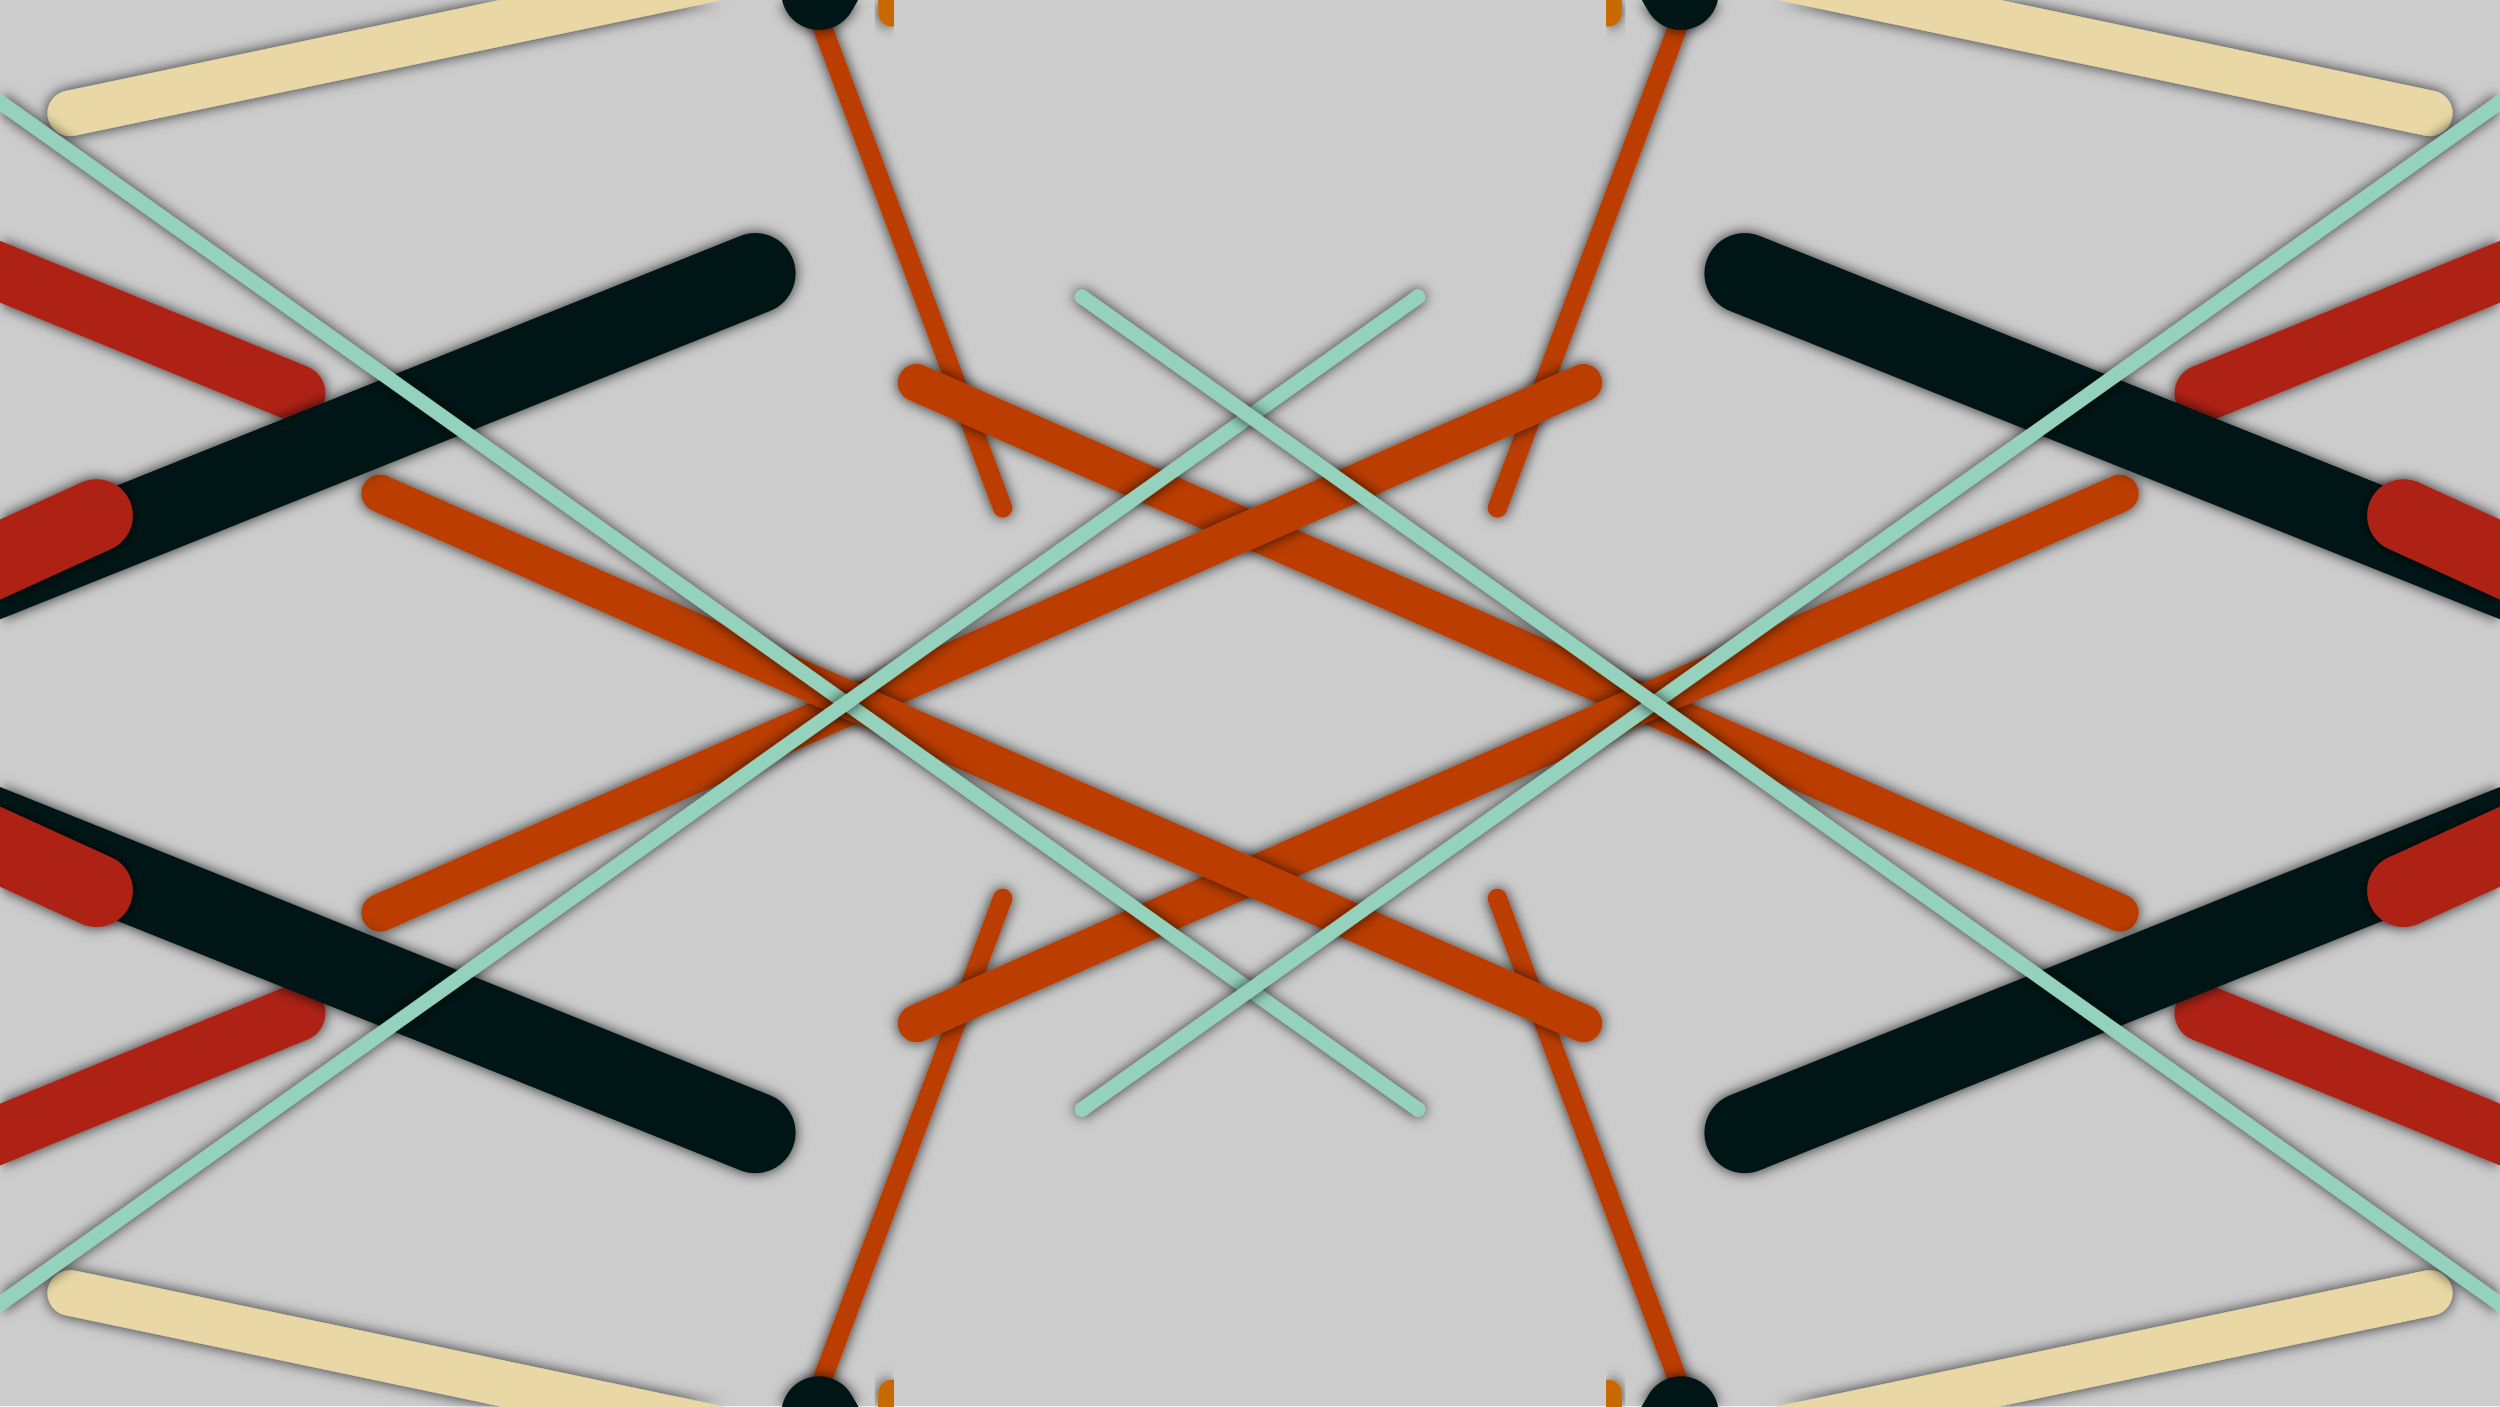
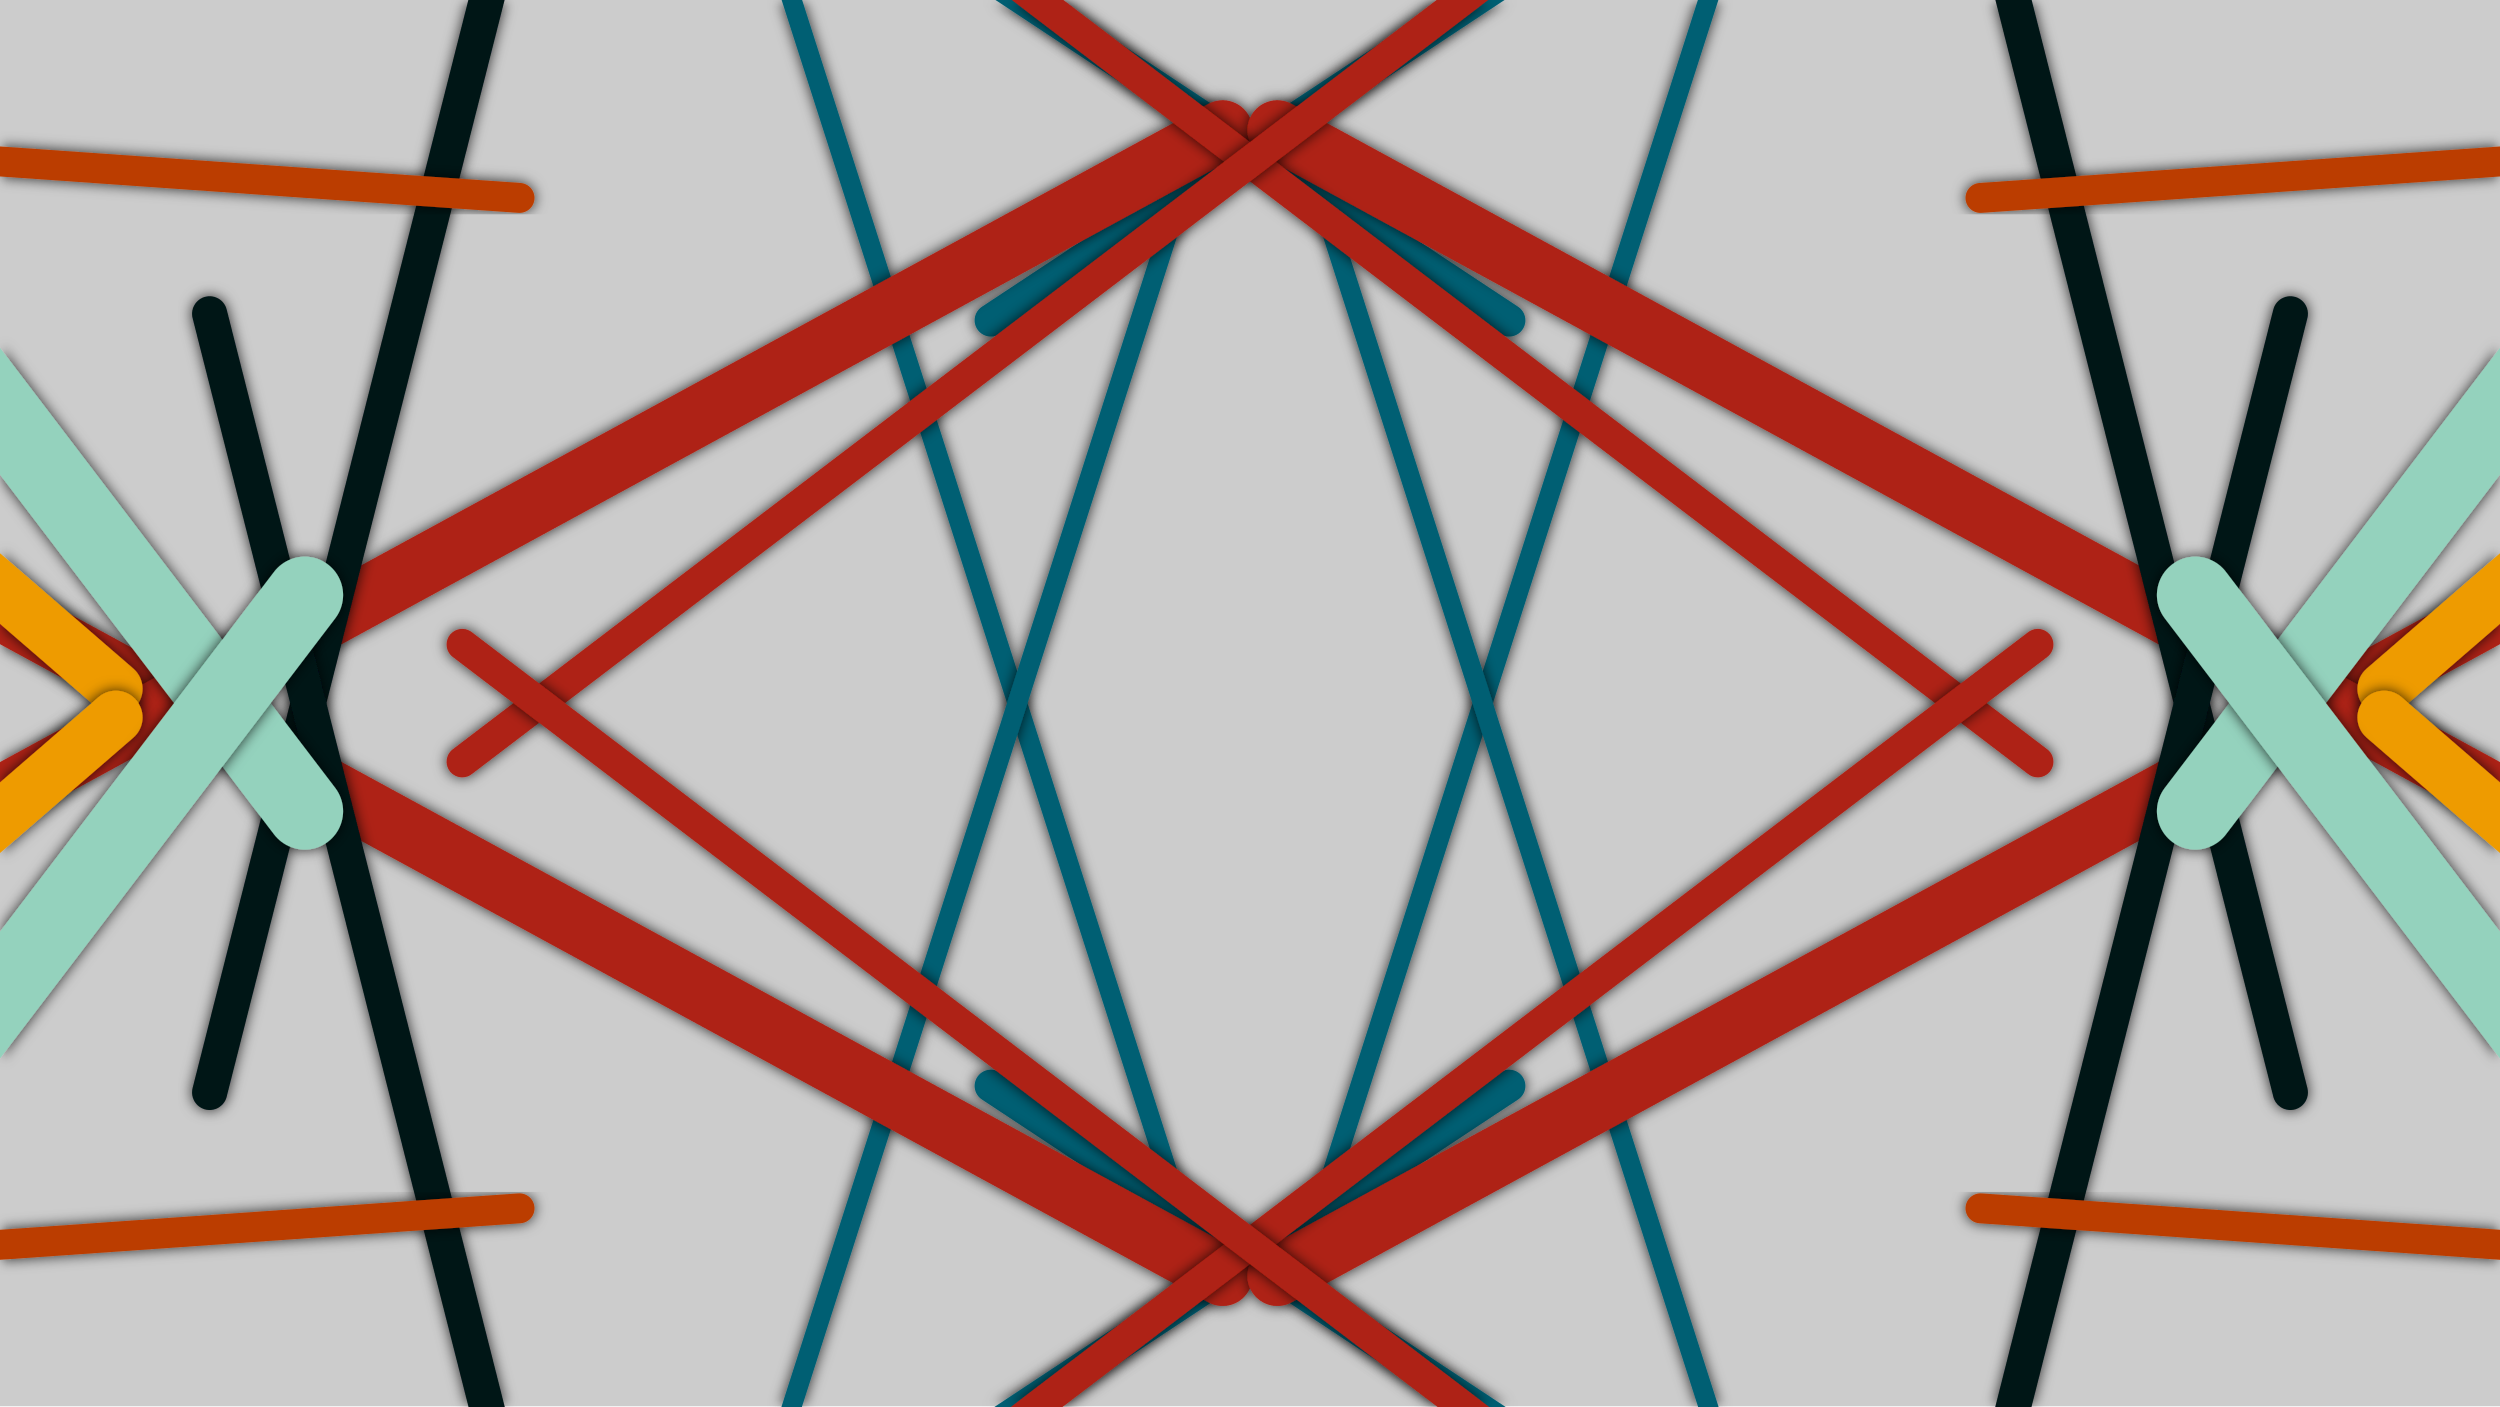
<svg xmlns="http://www.w3.org/2000/svg" viewBox="0 0 1920 1080" stroke="black" stroke-width="4">
  <filter id="shadow" color-interpolation-filters="sRGB">
    <feDropShadow dx="2" dy="2" stdDeviation="2" flood-opacity="0.4" />
  </filter>
  <filter id="shadow2" color-interpolation-filters="sRGB">
    <feDropShadow dx="0" dy="0" stdDeviation="5.5" flood-opacity=".8" />
  </filter>
  <filter id="shadow3" color-interpolation-filters="sRGB">
    <feDropShadow dx="10" dy="10" stdDeviation="0" flood-color="teal" flood-opacity="0.5" />
  </filter>
  <g>
    <rect x="0" y="0" width="100%" height="100%" fill="#ccc" stroke-width="8" stroke="none" />
  </g>
-   <line x1="770" y1="390" x2="297" y2="-872" stroke="#bb3e03" stroke-width="15" stroke-linecap="round" filter="url(#shadow2)">
-     <animateTransform attributeName="transform" attributeType="XML" type="rotate" from="0 60 70" to="360 60 70" dur="10s" repeatCount="indefinite" />
-   </line>
-   <g transform="translate(960.0, 0) scale(-1, 1) translate(-960.0, 0) rotate(180, 960.0, 540.0)">
-     <line x1="770" y1="390" x2="297" y2="-872" stroke="#bb3e03" stroke-width="15" stroke-linecap="round" filter="url(#shadow2)">
-       <animateTransform attributeName="transform" attributeType="XML" type="rotate" from="0 60 70" to="360 60 70" dur="10s" repeatCount="indefinite" />
-     </line>
-   </g>
-   <g transform="translate(960.0, 0) scale(-1, 1) translate(-960.0, 0) ">
-     <line x1="770" y1="390" x2="297" y2="-872" stroke="#bb3e03" stroke-width="15" stroke-linecap="round" filter="url(#shadow2)">
-       <animateTransform attributeName="transform" attributeType="XML" type="rotate" from="0 60 70" to="360 60 70" dur="10s" repeatCount="indefinite" />
-     </line>
-     <g transform="translate(960.0, 0) scale(-1, 1) translate(-960.0, 0) rotate(180, 960.0, 540.0)">
-       <line x1="770" y1="390" x2="297" y2="-872" stroke="#bb3e03" stroke-width="15" stroke-linecap="round" filter="url(#shadow2)">
-         <animateTransform attributeName="transform" attributeType="XML" type="rotate" from="0 60 70" to="360 60 70" dur="10s" repeatCount="indefinite" />
-       </line>
-     </g>
-   </g>
-   <line x1="749" y1="-930" x2="1291" y2="-6" stroke="#001219" stroke-width="58" stroke-linecap="round" filter="url(#shadow2)">
-     <animateTransform attributeName="transform" attributeType="XML" type="rotate" from="0 60 70" to="360 60 70" dur="10s" repeatCount="indefinite" />
-   </line>
-   <g transform="translate(960.0, 0) scale(-1, 1) translate(-960.0, 0) rotate(180, 960.0, 540.0)">
-     <line x1="749" y1="-930" x2="1291" y2="-6" stroke="#001219" stroke-width="58" stroke-linecap="round" filter="url(#shadow2)">
-       <animateTransform attributeName="transform" attributeType="XML" type="rotate" from="0 60 70" to="360 60 70" dur="10s" repeatCount="indefinite" />
-     </line>
-   </g>
-   <g transform="translate(960.0, 0) scale(-1, 1) translate(-960.0, 0) ">
-     <line x1="749" y1="-930" x2="1291" y2="-6" stroke="#001219" stroke-width="58" stroke-linecap="round" filter="url(#shadow2)">
-       <animateTransform attributeName="transform" attributeType="XML" type="rotate" from="0 60 70" to="360 60 70" dur="10s" repeatCount="indefinite" />
-     </line>
-     <g transform="translate(960.0, 0) scale(-1, 1) translate(-960.0, 0) rotate(180, 960.0, 540.0)">
-       <line x1="749" y1="-930" x2="1291" y2="-6" stroke="#001219" stroke-width="58" stroke-linecap="round" filter="url(#shadow2)">
-         <animateTransform attributeName="transform" attributeType="XML" type="rotate" from="0 60 70" to="360 60 70" dur="10s" repeatCount="indefinite" />
-       </line>
-     </g>
-   </g>
-   <line x1="647" y1="-817" x2="-1741" y2="-290" stroke="#ee9b00" stroke-width="18" stroke-linecap="round" filter="url(#shadow2)">
-     <animateTransform attributeName="transform" attributeType="XML" type="rotate" from="0 60 70" to="360 60 70" dur="10s" repeatCount="indefinite" />
-   </line>
-   <g transform="translate(960.0, 0) scale(-1, 1) translate(-960.0, 0) rotate(180, 960.0, 540.0)">
-     <line x1="647" y1="-817" x2="-1741" y2="-290" stroke="#ee9b00" stroke-width="18" stroke-linecap="round" filter="url(#shadow2)">
-       <animateTransform attributeName="transform" attributeType="XML" type="rotate" from="0 60 70" to="360 60 70" dur="10s" repeatCount="indefinite" />
-     </line>
-   </g>
-   <g transform="translate(960.0, 0) scale(-1, 1) translate(-960.0, 0) ">
-     <line x1="647" y1="-817" x2="-1741" y2="-290" stroke="#ee9b00" stroke-width="18" stroke-linecap="round" filter="url(#shadow2)">
-       <animateTransform attributeName="transform" attributeType="XML" type="rotate" from="0 60 70" to="360 60 70" dur="10s" repeatCount="indefinite" />
-     </line>
-     <g transform="translate(960.0, 0) scale(-1, 1) translate(-960.0, 0) rotate(180, 960.0, 540.0)">
-       <line x1="647" y1="-817" x2="-1741" y2="-290" stroke="#ee9b00" stroke-width="18" stroke-linecap="round" filter="url(#shadow2)">
-         <animateTransform attributeName="transform" attributeType="XML" type="rotate" from="0 60 70" to="360 60 70" dur="10s" repeatCount="indefinite" />
-       </line>
-     </g>
-   </g>
-   <line x1="-479" y1="-1017" x2="-1304" y2="458" stroke="#e9d8a6" stroke-width="22" stroke-linecap="round" filter="url(#shadow2)">
-     <animateTransform attributeName="transform" attributeType="XML" type="rotate" from="0 60 70" to="360 60 70" dur="10s" repeatCount="indefinite" />
-   </line>
-   <g transform="translate(960.0, 0) scale(-1, 1) translate(-960.0, 0) rotate(180, 960.0, 540.0)">
-     <line x1="-479" y1="-1017" x2="-1304" y2="458" stroke="#e9d8a6" stroke-width="22" stroke-linecap="round" filter="url(#shadow2)">
-       <animateTransform attributeName="transform" attributeType="XML" type="rotate" from="0 60 70" to="360 60 70" dur="10s" repeatCount="indefinite" />
-     </line>
-   </g>
-   <g transform="translate(960.0, 0) scale(-1, 1) translate(-960.0, 0) ">
-     <line x1="-479" y1="-1017" x2="-1304" y2="458" stroke="#e9d8a6" stroke-width="22" stroke-linecap="round" filter="url(#shadow2)">
-       <animateTransform attributeName="transform" attributeType="XML" type="rotate" from="0 60 70" to="360 60 70" dur="10s" repeatCount="indefinite" />
-     </line>
-     <g transform="translate(960.0, 0) scale(-1, 1) translate(-960.0, 0) rotate(180, 960.0, 540.0)">
-       <line x1="-479" y1="-1017" x2="-1304" y2="458" stroke="#e9d8a6" stroke-width="22" stroke-linecap="round" filter="url(#shadow2)">
-         <animateTransform attributeName="transform" attributeType="XML" type="rotate" from="0 60 70" to="360 60 70" dur="10s" repeatCount="indefinite" />
-       </line>
-     </g>
-   </g>
-   <line x1="-459" y1="-82" x2="-376" y2="-1077" stroke="#001219" stroke-width="50" stroke-linecap="round" filter="url(#shadow2)">
-     <animateTransform attributeName="transform" attributeType="XML" type="rotate" from="0 60 70" to="360 60 70" dur="10s" repeatCount="indefinite" />
-   </line>
-   <g transform="translate(960.0, 0) scale(-1, 1) translate(-960.0, 0) rotate(180, 960.0, 540.0)">
-     <line x1="-459" y1="-82" x2="-376" y2="-1077" stroke="#001219" stroke-width="50" stroke-linecap="round" filter="url(#shadow2)">
-       <animateTransform attributeName="transform" attributeType="XML" type="rotate" from="0 60 70" to="360 60 70" dur="10s" repeatCount="indefinite" />
-     </line>
-   </g>
-   <g transform="translate(960.0, 0) scale(-1, 1) translate(-960.0, 0) ">
-     <line x1="-459" y1="-82" x2="-376" y2="-1077" stroke="#001219" stroke-width="50" stroke-linecap="round" filter="url(#shadow2)">
-       <animateTransform attributeName="transform" attributeType="XML" type="rotate" from="0 60 70" to="360 60 70" dur="10s" repeatCount="indefinite" />
-     </line>
-     <g transform="translate(960.0, 0) scale(-1, 1) translate(-960.0, 0) rotate(180, 960.0, 540.0)">
-       <line x1="-459" y1="-82" x2="-376" y2="-1077" stroke="#001219" stroke-width="50" stroke-linecap="round" filter="url(#shadow2)">
-         <animateTransform attributeName="transform" attributeType="XML" type="rotate" from="0 60 70" to="360 60 70" dur="10s" repeatCount="indefinite" />
-       </line>
-     </g>
-   </g>
-   <line x1="-940" y1="-360" x2="719" y2="-524" stroke="#ee9b00" stroke-width="61" stroke-linecap="round" filter="url(#shadow2)">
-     <animateTransform attributeName="transform" attributeType="XML" type="rotate" from="0 60 70" to="360 60 70" dur="10s" repeatCount="indefinite" />
-   </line>
-   <g transform="translate(960.0, 0) scale(-1, 1) translate(-960.0, 0) rotate(180, 960.0, 540.0)">
-     <line x1="-940" y1="-360" x2="719" y2="-524" stroke="#ee9b00" stroke-width="61" stroke-linecap="round" filter="url(#shadow2)">
-       <animateTransform attributeName="transform" attributeType="XML" type="rotate" from="0 60 70" to="360 60 70" dur="10s" repeatCount="indefinite" />
-     </line>
-   </g>
-   <g transform="translate(960.0, 0) scale(-1, 1) translate(-960.0, 0) ">
-     <line x1="-940" y1="-360" x2="719" y2="-524" stroke="#ee9b00" stroke-width="61" stroke-linecap="round" filter="url(#shadow2)">
-       <animateTransform attributeName="transform" attributeType="XML" type="rotate" from="0 60 70" to="360 60 70" dur="10s" repeatCount="indefinite" />
-     </line>
-     <g transform="translate(960.0, 0) scale(-1, 1) translate(-960.0, 0) rotate(180, 960.0, 540.0)">
-       <line x1="-940" y1="-360" x2="719" y2="-524" stroke="#ee9b00" stroke-width="61" stroke-linecap="round" filter="url(#shadow2)">
-         <animateTransform attributeName="transform" attributeType="XML" type="rotate" from="0 60 70" to="360 60 70" dur="10s" repeatCount="indefinite" />
-       </line>
-     </g>
-   </g>
-   <line x1="1866" y1="87" x2="-220" y2="-350" stroke="#e9d8a6" stroke-width="35" stroke-linecap="round" filter="url(#shadow2)">
-     <animateTransform attributeName="transform" attributeType="XML" type="rotate" from="0 60 70" to="360 60 70" dur="10s" repeatCount="indefinite" />
-   </line>
-   <g transform="translate(960.0, 0) scale(-1, 1) translate(-960.0, 0) rotate(180, 960.0, 540.0)">
-     <line x1="1866" y1="87" x2="-220" y2="-350" stroke="#e9d8a6" stroke-width="35" stroke-linecap="round" filter="url(#shadow2)">
-       <animateTransform attributeName="transform" attributeType="XML" type="rotate" from="0 60 70" to="360 60 70" dur="10s" repeatCount="indefinite" />
-     </line>
-   </g>
-   <g transform="translate(960.0, 0) scale(-1, 1) translate(-960.0, 0) ">
-     <line x1="1866" y1="87" x2="-220" y2="-350" stroke="#e9d8a6" stroke-width="35" stroke-linecap="round" filter="url(#shadow2)">
-       <animateTransform attributeName="transform" attributeType="XML" type="rotate" from="0 60 70" to="360 60 70" dur="10s" repeatCount="indefinite" />
-     </line>
-     <g transform="translate(960.0, 0) scale(-1, 1) translate(-960.0, 0) rotate(180, 960.0, 540.0)">
-       <line x1="1866" y1="87" x2="-220" y2="-350" stroke="#e9d8a6" stroke-width="35" stroke-linecap="round" filter="url(#shadow2)">
-         <animateTransform attributeName="transform" attributeType="XML" type="rotate" from="0 60 70" to="360 60 70" dur="10s" repeatCount="indefinite" />
-       </line>
-     </g>
-   </g>
-   <line x1="673" y1="-880" x2="685" y2="10" stroke="#ca6702" stroke-width="21" stroke-linecap="round" filter="url(#shadow2)">
-     <animateTransform attributeName="transform" attributeType="XML" type="rotate" from="0 60 70" to="360 60 70" dur="10s" repeatCount="indefinite" />
-   </line>
-   <g transform="translate(960.0, 0) scale(-1, 1) translate(-960.0, 0) rotate(180, 960.0, 540.0)">
-     <line x1="673" y1="-880" x2="685" y2="10" stroke="#ca6702" stroke-width="21" stroke-linecap="round" filter="url(#shadow2)">
-       <animateTransform attributeName="transform" attributeType="XML" type="rotate" from="0 60 70" to="360 60 70" dur="10s" repeatCount="indefinite" />
-     </line>
-   </g>
-   <g transform="translate(960.0, 0) scale(-1, 1) translate(-960.0, 0) ">
-     <line x1="673" y1="-880" x2="685" y2="10" stroke="#ca6702" stroke-width="21" stroke-linecap="round" filter="url(#shadow2)">
-       <animateTransform attributeName="transform" attributeType="XML" type="rotate" from="0 60 70" to="360 60 70" dur="10s" repeatCount="indefinite" />
-     </line>
-     <g transform="translate(960.0, 0) scale(-1, 1) translate(-960.0, 0) rotate(180, 960.0, 540.0)">
-       <line x1="673" y1="-880" x2="685" y2="10" stroke="#ca6702" stroke-width="21" stroke-linecap="round" filter="url(#shadow2)">
-         <animateTransform attributeName="transform" attributeType="XML" type="rotate" from="0 60 70" to="360 60 70" dur="10s" repeatCount="indefinite" />
-       </line>
-     </g>
-   </g>
-   <line x1="1628" y1="701" x2="704" y2="294" stroke="#bb3e03" stroke-width="29" stroke-linecap="round" filter="url(#shadow2)">
-     <animateTransform attributeName="transform" attributeType="XML" type="rotate" from="0 60 70" to="360 60 70" dur="10s" repeatCount="indefinite" />
-   </line>
-   <g transform="translate(960.0, 0) scale(-1, 1) translate(-960.0, 0) rotate(180, 960.0, 540.0)">
-     <line x1="1628" y1="701" x2="704" y2="294" stroke="#bb3e03" stroke-width="29" stroke-linecap="round" filter="url(#shadow2)">
-       <animateTransform attributeName="transform" attributeType="XML" type="rotate" from="0 60 70" to="360 60 70" dur="10s" repeatCount="indefinite" />
-     </line>
-   </g>
-   <g transform="translate(960.0, 0) scale(-1, 1) translate(-960.0, 0) ">
-     <line x1="1628" y1="701" x2="704" y2="294" stroke="#bb3e03" stroke-width="29" stroke-linecap="round" filter="url(#shadow2)">
-       <animateTransform attributeName="transform" attributeType="XML" type="rotate" from="0 60 70" to="360 60 70" dur="10s" repeatCount="indefinite" />
-     </line>
-     <g transform="translate(960.0, 0) scale(-1, 1) translate(-960.0, 0) rotate(180, 960.0, 540.0)">
-       <line x1="1628" y1="701" x2="704" y2="294" stroke="#bb3e03" stroke-width="29" stroke-linecap="round" filter="url(#shadow2)">
-         <animateTransform attributeName="transform" attributeType="XML" type="rotate" from="0 60 70" to="360 60 70" dur="10s" repeatCount="indefinite" />
-       </line>
-     </g>
-   </g>
-   <line x1="-1697" y1="-486" x2="228" y2="302" stroke="#ae2012" stroke-width="44" stroke-linecap="round" filter="url(#shadow2)">
-     <animateTransform attributeName="transform" attributeType="XML" type="rotate" from="0 60 70" to="360 60 70" dur="10s" repeatCount="indefinite" />
-   </line>
-   <g transform="translate(960.0, 0) scale(-1, 1) translate(-960.0, 0) rotate(180, 960.0, 540.0)">
-     <line x1="-1697" y1="-486" x2="228" y2="302" stroke="#ae2012" stroke-width="44" stroke-linecap="round" filter="url(#shadow2)">
-       <animateTransform attributeName="transform" attributeType="XML" type="rotate" from="0 60 70" to="360 60 70" dur="10s" repeatCount="indefinite" />
-     </line>
-   </g>
-   <g transform="translate(960.0, 0) scale(-1, 1) translate(-960.0, 0) ">
-     <line x1="-1697" y1="-486" x2="228" y2="302" stroke="#ae2012" stroke-width="44" stroke-linecap="round" filter="url(#shadow2)">
-       <animateTransform attributeName="transform" attributeType="XML" type="rotate" from="0 60 70" to="360 60 70" dur="10s" repeatCount="indefinite" />
-     </line>
-     <g transform="translate(960.0, 0) scale(-1, 1) translate(-960.0, 0) rotate(180, 960.0, 540.0)">
-       <line x1="-1697" y1="-486" x2="228" y2="302" stroke="#ae2012" stroke-width="44" stroke-linecap="round" filter="url(#shadow2)">
-         <animateTransform attributeName="transform" attributeType="XML" type="rotate" from="0 60 70" to="360 60 70" dur="10s" repeatCount="indefinite" />
-       </line>
-     </g>
-   </g>
-   <line x1="580" y1="870" x2="-956" y2="255" stroke="#001219" stroke-width="62" stroke-linecap="round" filter="url(#shadow2)">
-     <animateTransform attributeName="transform" attributeType="XML" type="rotate" from="0 60 70" to="360 60 70" dur="10s" repeatCount="indefinite" />
-   </line>
-   <g transform="translate(960.0, 0) scale(-1, 1) translate(-960.0, 0) rotate(180, 960.0, 540.0)">
-     <line x1="580" y1="870" x2="-956" y2="255" stroke="#001219" stroke-width="62" stroke-linecap="round" filter="url(#shadow2)">
-       <animateTransform attributeName="transform" attributeType="XML" type="rotate" from="0 60 70" to="360 60 70" dur="10s" repeatCount="indefinite" />
-     </line>
-   </g>
-   <g transform="translate(960.0, 0) scale(-1, 1) translate(-960.0, 0) ">
-     <line x1="580" y1="870" x2="-956" y2="255" stroke="#001219" stroke-width="62" stroke-linecap="round" filter="url(#shadow2)">
-       <animateTransform attributeName="transform" attributeType="XML" type="rotate" from="0 60 70" to="360 60 70" dur="10s" repeatCount="indefinite" />
-     </line>
-     <g transform="translate(960.0, 0) scale(-1, 1) translate(-960.0, 0) rotate(180, 960.0, 540.0)">
-       <line x1="580" y1="870" x2="-956" y2="255" stroke="#001219" stroke-width="62" stroke-linecap="round" filter="url(#shadow2)">
-         <animateTransform attributeName="transform" attributeType="XML" type="rotate" from="0 60 70" to="360 60 70" dur="10s" repeatCount="indefinite" />
-       </line>
-     </g>
-   </g>
-   <line x1="-487" y1="103" x2="-1582" y2="302" stroke="#ae2012" stroke-width="13" stroke-linecap="round" filter="url(#shadow2)">
-     <animateTransform attributeName="transform" attributeType="XML" type="rotate" from="0 60 70" to="360 60 70" dur="10s" repeatCount="indefinite" />
-   </line>
-   <g transform="translate(960.0, 0) scale(-1, 1) translate(-960.0, 0) rotate(180, 960.0, 540.0)">
-     <line x1="-487" y1="103" x2="-1582" y2="302" stroke="#ae2012" stroke-width="13" stroke-linecap="round" filter="url(#shadow2)">
-       <animateTransform attributeName="transform" attributeType="XML" type="rotate" from="0 60 70" to="360 60 70" dur="10s" repeatCount="indefinite" />
-     </line>
-   </g>
-   <g transform="translate(960.0, 0) scale(-1, 1) translate(-960.0, 0) ">
-     <line x1="-487" y1="103" x2="-1582" y2="302" stroke="#ae2012" stroke-width="13" stroke-linecap="round" filter="url(#shadow2)">
-       <animateTransform attributeName="transform" attributeType="XML" type="rotate" from="0 60 70" to="360 60 70" dur="10s" repeatCount="indefinite" />
-     </line>
-     <g transform="translate(960.0, 0) scale(-1, 1) translate(-960.0, 0) rotate(180, 960.0, 540.0)">
-       <line x1="-487" y1="103" x2="-1582" y2="302" stroke="#ae2012" stroke-width="13" stroke-linecap="round" filter="url(#shadow2)">
-         <animateTransform attributeName="transform" attributeType="XML" type="rotate" from="0 60 70" to="360 60 70" dur="10s" repeatCount="indefinite" />
-       </line>
-     </g>
-   </g>
-   <line x1="1089" y1="852" x2="-896" y2="-558" stroke="#94d2bd" stroke-width="11" stroke-linecap="round" filter="url(#shadow2)">
-     <animateTransform attributeName="transform" attributeType="XML" type="rotate" from="0 60 70" to="360 60 70" dur="10s" repeatCount="indefinite" />
-   </line>
-   <g transform="translate(960.0, 0) scale(-1, 1) translate(-960.0, 0) rotate(180, 960.0, 540.0)">
-     <line x1="1089" y1="852" x2="-896" y2="-558" stroke="#94d2bd" stroke-width="11" stroke-linecap="round" filter="url(#shadow2)">
-       <animateTransform attributeName="transform" attributeType="XML" type="rotate" from="0 60 70" to="360 60 70" dur="10s" repeatCount="indefinite" />
-     </line>
-   </g>
-   <g transform="translate(960.0, 0) scale(-1, 1) translate(-960.0, 0) ">
-     <line x1="1089" y1="852" x2="-896" y2="-558" stroke="#94d2bd" stroke-width="11" stroke-linecap="round" filter="url(#shadow2)">
-       <animateTransform attributeName="transform" attributeType="XML" type="rotate" from="0 60 70" to="360 60 70" dur="10s" repeatCount="indefinite" />
-     </line>
-     <g transform="translate(960.0, 0) scale(-1, 1) translate(-960.0, 0) rotate(180, 960.0, 540.0)">
-       <line x1="1089" y1="852" x2="-896" y2="-558" stroke="#94d2bd" stroke-width="11" stroke-linecap="round" filter="url(#shadow2)">
-         <animateTransform attributeName="transform" attributeType="XML" type="rotate" from="0 60 70" to="360 60 70" dur="10s" repeatCount="indefinite" />
-       </line>
-     </g>
-   </g>
-   <line x1="-1177" y1="-484" x2="1245" y2="-575" stroke="#ca6702" stroke-width="40" stroke-linecap="round" filter="url(#shadow2)">
-     <animateTransform attributeName="transform" attributeType="XML" type="rotate" from="0 60 70" to="360 60 70" dur="10s" repeatCount="indefinite" />
-   </line>
-   <g transform="translate(960.0, 0) scale(-1, 1) translate(-960.0, 0) rotate(180, 960.0, 540.0)">
-     <line x1="-1177" y1="-484" x2="1245" y2="-575" stroke="#ca6702" stroke-width="40" stroke-linecap="round" filter="url(#shadow2)">
-       <animateTransform attributeName="transform" attributeType="XML" type="rotate" from="0 60 70" to="360 60 70" dur="10s" repeatCount="indefinite" />
-     </line>
-   </g>
-   <g transform="translate(960.0, 0) scale(-1, 1) translate(-960.0, 0) ">
-     <line x1="-1177" y1="-484" x2="1245" y2="-575" stroke="#ca6702" stroke-width="40" stroke-linecap="round" filter="url(#shadow2)">
-       <animateTransform attributeName="transform" attributeType="XML" type="rotate" from="0 60 70" to="360 60 70" dur="10s" repeatCount="indefinite" />
-     </line>
-     <g transform="translate(960.0, 0) scale(-1, 1) translate(-960.0, 0) rotate(180, 960.0, 540.0)">
-       <line x1="-1177" y1="-484" x2="1245" y2="-575" stroke="#ca6702" stroke-width="40" stroke-linecap="round" filter="url(#shadow2)">
-         <animateTransform attributeName="transform" attributeType="XML" type="rotate" from="0 60 70" to="360 60 70" dur="10s" repeatCount="indefinite" />
-       </line>
-     </g>
-   </g>
-   <line x1="1915" y1="-510" x2="-602" y2="-531" stroke="#94d2bd" stroke-width="19" stroke-linecap="round" filter="url(#shadow2)">
-     <animateTransform attributeName="transform" attributeType="XML" type="rotate" from="0 60 70" to="360 60 70" dur="10s" repeatCount="indefinite" />
-   </line>
-   <g transform="translate(960.0, 0) scale(-1, 1) translate(-960.0, 0) rotate(180, 960.0, 540.0)">
-     <line x1="1915" y1="-510" x2="-602" y2="-531" stroke="#94d2bd" stroke-width="19" stroke-linecap="round" filter="url(#shadow2)">
-       <animateTransform attributeName="transform" attributeType="XML" type="rotate" from="0 60 70" to="360 60 70" dur="10s" repeatCount="indefinite" />
-     </line>
-   </g>
-   <g transform="translate(960.0, 0) scale(-1, 1) translate(-960.0, 0) ">
-     <line x1="1915" y1="-510" x2="-602" y2="-531" stroke="#94d2bd" stroke-width="19" stroke-linecap="round" filter="url(#shadow2)">
-       <animateTransform attributeName="transform" attributeType="XML" type="rotate" from="0 60 70" to="360 60 70" dur="10s" repeatCount="indefinite" />
-     </line>
-     <g transform="translate(960.0, 0) scale(-1, 1) translate(-960.0, 0) rotate(180, 960.0, 540.0)">
-       <line x1="1915" y1="-510" x2="-602" y2="-531" stroke="#94d2bd" stroke-width="19" stroke-linecap="round" filter="url(#shadow2)">
-         <animateTransform attributeName="transform" attributeType="XML" type="rotate" from="0 60 70" to="360 60 70" dur="10s" repeatCount="indefinite" />
-       </line>
-     </g>
-   </g>
-   <line x1="-1571" y1="-66" x2="74" y2="684" stroke="#ae2012" stroke-width="56" stroke-linecap="round" filter="url(#shadow2)">
-     <animateTransform attributeName="transform" attributeType="XML" type="rotate" from="0 60 70" to="360 60 70" dur="10s" repeatCount="indefinite" />
-   </line>
-   <g transform="translate(960.0, 0) scale(-1, 1) translate(-960.0, 0) rotate(180, 960.0, 540.0)">
-     <line x1="-1571" y1="-66" x2="74" y2="684" stroke="#ae2012" stroke-width="56" stroke-linecap="round" filter="url(#shadow2)">
-       <animateTransform attributeName="transform" attributeType="XML" type="rotate" from="0 60 70" to="360 60 70" dur="10s" repeatCount="indefinite" />
-     </line>
-   </g>
-   <g transform="translate(960.0, 0) scale(-1, 1) translate(-960.0, 0) ">
-     <line x1="-1571" y1="-66" x2="74" y2="684" stroke="#ae2012" stroke-width="56" stroke-linecap="round" filter="url(#shadow2)">
-       <animateTransform attributeName="transform" attributeType="XML" type="rotate" from="0 60 70" to="360 60 70" dur="10s" repeatCount="indefinite" />
-     </line>
-     <g transform="translate(960.0, 0) scale(-1, 1) translate(-960.0, 0) rotate(180, 960.0, 540.0)">
-       <line x1="-1571" y1="-66" x2="74" y2="684" stroke="#ae2012" stroke-width="56" stroke-linecap="round" filter="url(#shadow2)">
+   <line x1="201" y1="-978" x2="-1391" y2="381" stroke="#94d2bd" stroke-width="63" stroke-linecap="round" filter="url(#shadow2)">
+     <animateTransform attributeName="transform" attributeType="XML" type="rotate" from="0 60 70" to="360 60 70" dur="10s" repeatCount="indefinite" />
+   </line>
+   <g transform="translate(960.0, 0) scale(-1, 1) translate(-960.0, 0) rotate(180, 960.0, 540.0)">
+     <line x1="201" y1="-978" x2="-1391" y2="381" stroke="#94d2bd" stroke-width="63" stroke-linecap="round" filter="url(#shadow2)">
+       <animateTransform attributeName="transform" attributeType="XML" type="rotate" from="0 60 70" to="360 60 70" dur="10s" repeatCount="indefinite" />
+     </line>
+   </g>
+   <g transform="translate(960.0, 0) scale(-1, 1) translate(-960.0, 0) ">
+     <line x1="201" y1="-978" x2="-1391" y2="381" stroke="#94d2bd" stroke-width="63" stroke-linecap="round" filter="url(#shadow2)">
+       <animateTransform attributeName="transform" attributeType="XML" type="rotate" from="0 60 70" to="360 60 70" dur="10s" repeatCount="indefinite" />
+     </line>
+     <g transform="translate(960.0, 0) scale(-1, 1) translate(-960.0, 0) rotate(180, 960.0, 540.0)">
+       <line x1="201" y1="-978" x2="-1391" y2="381" stroke="#94d2bd" stroke-width="63" stroke-linecap="round" filter="url(#shadow2)">
+         <animateTransform attributeName="transform" attributeType="XML" type="rotate" from="0 60 70" to="360 60 70" dur="10s" repeatCount="indefinite" />
+       </line>
+     </g>
+   </g>
+   <line x1="-533" y1="400" x2="-1329" y2="-433" stroke="#94d2bd" stroke-width="34" stroke-linecap="round" filter="url(#shadow2)">
+     <animateTransform attributeName="transform" attributeType="XML" type="rotate" from="0 60 70" to="360 60 70" dur="10s" repeatCount="indefinite" />
+   </line>
+   <g transform="translate(960.0, 0) scale(-1, 1) translate(-960.0, 0) rotate(180, 960.0, 540.0)">
+     <line x1="-533" y1="400" x2="-1329" y2="-433" stroke="#94d2bd" stroke-width="34" stroke-linecap="round" filter="url(#shadow2)">
+       <animateTransform attributeName="transform" attributeType="XML" type="rotate" from="0 60 70" to="360 60 70" dur="10s" repeatCount="indefinite" />
+     </line>
+   </g>
+   <g transform="translate(960.0, 0) scale(-1, 1) translate(-960.0, 0) ">
+     <line x1="-533" y1="400" x2="-1329" y2="-433" stroke="#94d2bd" stroke-width="34" stroke-linecap="round" filter="url(#shadow2)">
+       <animateTransform attributeName="transform" attributeType="XML" type="rotate" from="0 60 70" to="360 60 70" dur="10s" repeatCount="indefinite" />
+     </line>
+     <g transform="translate(960.0, 0) scale(-1, 1) translate(-960.0, 0) rotate(180, 960.0, 540.0)">
+       <line x1="-533" y1="400" x2="-1329" y2="-433" stroke="#94d2bd" stroke-width="34" stroke-linecap="round" filter="url(#shadow2)">
+         <animateTransform attributeName="transform" attributeType="XML" type="rotate" from="0 60 70" to="360 60 70" dur="10s" repeatCount="indefinite" />
+       </line>
+     </g>
+   </g>
+   <line x1="922" y1="979" x2="520" y2="-275" stroke="#005f73" stroke-width="15" stroke-linecap="round" filter="url(#shadow2)">
+     <animateTransform attributeName="transform" attributeType="XML" type="rotate" from="0 60 70" to="360 60 70" dur="10s" repeatCount="indefinite" />
+   </line>
+   <g transform="translate(960.0, 0) scale(-1, 1) translate(-960.0, 0) rotate(180, 960.0, 540.0)">
+     <line x1="922" y1="979" x2="520" y2="-275" stroke="#005f73" stroke-width="15" stroke-linecap="round" filter="url(#shadow2)">
+       <animateTransform attributeName="transform" attributeType="XML" type="rotate" from="0 60 70" to="360 60 70" dur="10s" repeatCount="indefinite" />
+     </line>
+   </g>
+   <g transform="translate(960.0, 0) scale(-1, 1) translate(-960.0, 0) ">
+     <line x1="922" y1="979" x2="520" y2="-275" stroke="#005f73" stroke-width="15" stroke-linecap="round" filter="url(#shadow2)">
+       <animateTransform attributeName="transform" attributeType="XML" type="rotate" from="0 60 70" to="360 60 70" dur="10s" repeatCount="indefinite" />
+     </line>
+     <g transform="translate(960.0, 0) scale(-1, 1) translate(-960.0, 0) rotate(180, 960.0, 540.0)">
+       <line x1="922" y1="979" x2="520" y2="-275" stroke="#005f73" stroke-width="15" stroke-linecap="round" filter="url(#shadow2)">
+         <animateTransform attributeName="transform" attributeType="XML" type="rotate" from="0 60 70" to="360 60 70" dur="10s" repeatCount="indefinite" />
+       </line>
+     </g>
+   </g>
+   <line x1="1792" y1="-279" x2="-656" y2="-174" stroke="#bb3e03" stroke-width="21" stroke-linecap="round" filter="url(#shadow2)">
+     <animateTransform attributeName="transform" attributeType="XML" type="rotate" from="0 60 70" to="360 60 70" dur="10s" repeatCount="indefinite" />
+   </line>
+   <g transform="translate(960.0, 0) scale(-1, 1) translate(-960.0, 0) rotate(180, 960.0, 540.0)">
+     <line x1="1792" y1="-279" x2="-656" y2="-174" stroke="#bb3e03" stroke-width="21" stroke-linecap="round" filter="url(#shadow2)">
+       <animateTransform attributeName="transform" attributeType="XML" type="rotate" from="0 60 70" to="360 60 70" dur="10s" repeatCount="indefinite" />
+     </line>
+   </g>
+   <g transform="translate(960.0, 0) scale(-1, 1) translate(-960.0, 0) ">
+     <line x1="1792" y1="-279" x2="-656" y2="-174" stroke="#bb3e03" stroke-width="21" stroke-linecap="round" filter="url(#shadow2)">
+       <animateTransform attributeName="transform" attributeType="XML" type="rotate" from="0 60 70" to="360 60 70" dur="10s" repeatCount="indefinite" />
+     </line>
+     <g transform="translate(960.0, 0) scale(-1, 1) translate(-960.0, 0) rotate(180, 960.0, 540.0)">
+       <line x1="1792" y1="-279" x2="-656" y2="-174" stroke="#bb3e03" stroke-width="21" stroke-linecap="round" filter="url(#shadow2)">
+         <animateTransform attributeName="transform" attributeType="XML" type="rotate" from="0 60 70" to="360 60 70" dur="10s" repeatCount="indefinite" />
+       </line>
+     </g>
+   </g>
+   <line x1="-626" y1="-935" x2="1159" y2="246" stroke="#005f73" stroke-width="25" stroke-linecap="round" filter="url(#shadow2)">
+     <animateTransform attributeName="transform" attributeType="XML" type="rotate" from="0 60 70" to="360 60 70" dur="10s" repeatCount="indefinite" />
+   </line>
+   <g transform="translate(960.0, 0) scale(-1, 1) translate(-960.0, 0) rotate(180, 960.0, 540.0)">
+     <line x1="-626" y1="-935" x2="1159" y2="246" stroke="#005f73" stroke-width="25" stroke-linecap="round" filter="url(#shadow2)">
+       <animateTransform attributeName="transform" attributeType="XML" type="rotate" from="0 60 70" to="360 60 70" dur="10s" repeatCount="indefinite" />
+     </line>
+   </g>
+   <g transform="translate(960.0, 0) scale(-1, 1) translate(-960.0, 0) ">
+     <line x1="-626" y1="-935" x2="1159" y2="246" stroke="#005f73" stroke-width="25" stroke-linecap="round" filter="url(#shadow2)">
+       <animateTransform attributeName="transform" attributeType="XML" type="rotate" from="0 60 70" to="360 60 70" dur="10s" repeatCount="indefinite" />
+     </line>
+     <g transform="translate(960.0, 0) scale(-1, 1) translate(-960.0, 0) rotate(180, 960.0, 540.0)">
+       <line x1="-626" y1="-935" x2="1159" y2="246" stroke="#005f73" stroke-width="25" stroke-linecap="round" filter="url(#shadow2)">
+         <animateTransform attributeName="transform" attributeType="XML" type="rotate" from="0 60 70" to="360 60 70" dur="10s" repeatCount="indefinite" />
+       </line>
+     </g>
+   </g>
+   <line x1="-985" y1="-68" x2="939" y2="980" stroke="#ae2012" stroke-width="46" stroke-linecap="round" filter="url(#shadow2)">
+     <animateTransform attributeName="transform" attributeType="XML" type="rotate" from="0 60 70" to="360 60 70" dur="10s" repeatCount="indefinite" />
+   </line>
+   <g transform="translate(960.0, 0) scale(-1, 1) translate(-960.0, 0) rotate(180, 960.0, 540.0)">
+     <line x1="-985" y1="-68" x2="939" y2="980" stroke="#ae2012" stroke-width="46" stroke-linecap="round" filter="url(#shadow2)">
+       <animateTransform attributeName="transform" attributeType="XML" type="rotate" from="0 60 70" to="360 60 70" dur="10s" repeatCount="indefinite" />
+     </line>
+   </g>
+   <g transform="translate(960.0, 0) scale(-1, 1) translate(-960.0, 0) ">
+     <line x1="-985" y1="-68" x2="939" y2="980" stroke="#ae2012" stroke-width="46" stroke-linecap="round" filter="url(#shadow2)">
+       <animateTransform attributeName="transform" attributeType="XML" type="rotate" from="0 60 70" to="360 60 70" dur="10s" repeatCount="indefinite" />
+     </line>
+     <g transform="translate(960.0, 0) scale(-1, 1) translate(-960.0, 0) rotate(180, 960.0, 540.0)">
+       <line x1="-985" y1="-68" x2="939" y2="980" stroke="#ae2012" stroke-width="46" stroke-linecap="round" filter="url(#shadow2)">
+         <animateTransform attributeName="transform" attributeType="XML" type="rotate" from="0 60 70" to="360 60 70" dur="10s" repeatCount="indefinite" />
+       </line>
+     </g>
+   </g>
+   <line x1="-1399" y1="-750" x2="-1201" y2="-693" stroke="#001219" stroke-width="39" stroke-linecap="round" filter="url(#shadow2)">
+     <animateTransform attributeName="transform" attributeType="XML" type="rotate" from="0 60 70" to="360 60 70" dur="10s" repeatCount="indefinite" />
+   </line>
+   <g transform="translate(960.0, 0) scale(-1, 1) translate(-960.0, 0) rotate(180, 960.0, 540.0)">
+     <line x1="-1399" y1="-750" x2="-1201" y2="-693" stroke="#001219" stroke-width="39" stroke-linecap="round" filter="url(#shadow2)">
+       <animateTransform attributeName="transform" attributeType="XML" type="rotate" from="0 60 70" to="360 60 70" dur="10s" repeatCount="indefinite" />
+     </line>
+   </g>
+   <g transform="translate(960.0, 0) scale(-1, 1) translate(-960.0, 0) ">
+     <line x1="-1399" y1="-750" x2="-1201" y2="-693" stroke="#001219" stroke-width="39" stroke-linecap="round" filter="url(#shadow2)">
+       <animateTransform attributeName="transform" attributeType="XML" type="rotate" from="0 60 70" to="360 60 70" dur="10s" repeatCount="indefinite" />
+     </line>
+     <g transform="translate(960.0, 0) scale(-1, 1) translate(-960.0, 0) rotate(180, 960.0, 540.0)">
+       <line x1="-1399" y1="-750" x2="-1201" y2="-693" stroke="#001219" stroke-width="39" stroke-linecap="round" filter="url(#shadow2)">
+         <animateTransform attributeName="transform" attributeType="XML" type="rotate" from="0 60 70" to="360 60 70" dur="10s" repeatCount="indefinite" />
+       </line>
+     </g>
+   </g>
+   <line x1="-525" y1="872" x2="-533" y2="645" stroke="#0a9396" stroke-width="22" stroke-linecap="round" filter="url(#shadow2)">
+     <animateTransform attributeName="transform" attributeType="XML" type="rotate" from="0 60 70" to="360 60 70" dur="10s" repeatCount="indefinite" />
+   </line>
+   <g transform="translate(960.0, 0) scale(-1, 1) translate(-960.0, 0) rotate(180, 960.0, 540.0)">
+     <line x1="-525" y1="872" x2="-533" y2="645" stroke="#0a9396" stroke-width="22" stroke-linecap="round" filter="url(#shadow2)">
+       <animateTransform attributeName="transform" attributeType="XML" type="rotate" from="0 60 70" to="360 60 70" dur="10s" repeatCount="indefinite" />
+     </line>
+   </g>
+   <g transform="translate(960.0, 0) scale(-1, 1) translate(-960.0, 0) ">
+     <line x1="-525" y1="872" x2="-533" y2="645" stroke="#0a9396" stroke-width="22" stroke-linecap="round" filter="url(#shadow2)">
+       <animateTransform attributeName="transform" attributeType="XML" type="rotate" from="0 60 70" to="360 60 70" dur="10s" repeatCount="indefinite" />
+     </line>
+     <g transform="translate(960.0, 0) scale(-1, 1) translate(-960.0, 0) rotate(180, 960.0, 540.0)">
+       <line x1="-525" y1="872" x2="-533" y2="645" stroke="#0a9396" stroke-width="22" stroke-linecap="round" filter="url(#shadow2)">
+         <animateTransform attributeName="transform" attributeType="XML" type="rotate" from="0 60 70" to="360 60 70" dur="10s" repeatCount="indefinite" />
+       </line>
+     </g>
+   </g>
+   <line x1="474" y1="-156" x2="638" y2="-795" stroke="#e9d8a6" stroke-width="50" stroke-linecap="round" filter="url(#shadow2)">
+     <animateTransform attributeName="transform" attributeType="XML" type="rotate" from="0 60 70" to="360 60 70" dur="10s" repeatCount="indefinite" />
+   </line>
+   <g transform="translate(960.0, 0) scale(-1, 1) translate(-960.0, 0) rotate(180, 960.0, 540.0)">
+     <line x1="474" y1="-156" x2="638" y2="-795" stroke="#e9d8a6" stroke-width="50" stroke-linecap="round" filter="url(#shadow2)">
+       <animateTransform attributeName="transform" attributeType="XML" type="rotate" from="0 60 70" to="360 60 70" dur="10s" repeatCount="indefinite" />
+     </line>
+   </g>
+   <g transform="translate(960.0, 0) scale(-1, 1) translate(-960.0, 0) ">
+     <line x1="474" y1="-156" x2="638" y2="-795" stroke="#e9d8a6" stroke-width="50" stroke-linecap="round" filter="url(#shadow2)">
+       <animateTransform attributeName="transform" attributeType="XML" type="rotate" from="0 60 70" to="360 60 70" dur="10s" repeatCount="indefinite" />
+     </line>
+     <g transform="translate(960.0, 0) scale(-1, 1) translate(-960.0, 0) rotate(180, 960.0, 540.0)">
+       <line x1="474" y1="-156" x2="638" y2="-795" stroke="#e9d8a6" stroke-width="50" stroke-linecap="round" filter="url(#shadow2)">
+         <animateTransform attributeName="transform" attributeType="XML" type="rotate" from="0 60 70" to="360 60 70" dur="10s" repeatCount="indefinite" />
+       </line>
+     </g>
+   </g>
+   <line x1="-482" y1="35" x2="89" y2="529" stroke="#ee9b00" stroke-width="41" stroke-linecap="round" filter="url(#shadow2)">
+     <animateTransform attributeName="transform" attributeType="XML" type="rotate" from="0 60 70" to="360 60 70" dur="10s" repeatCount="indefinite" />
+   </line>
+   <g transform="translate(960.0, 0) scale(-1, 1) translate(-960.0, 0) rotate(180, 960.0, 540.0)">
+     <line x1="-482" y1="35" x2="89" y2="529" stroke="#ee9b00" stroke-width="41" stroke-linecap="round" filter="url(#shadow2)">
+       <animateTransform attributeName="transform" attributeType="XML" type="rotate" from="0 60 70" to="360 60 70" dur="10s" repeatCount="indefinite" />
+     </line>
+   </g>
+   <g transform="translate(960.0, 0) scale(-1, 1) translate(-960.0, 0) ">
+     <line x1="-482" y1="35" x2="89" y2="529" stroke="#ee9b00" stroke-width="41" stroke-linecap="round" filter="url(#shadow2)">
+       <animateTransform attributeName="transform" attributeType="XML" type="rotate" from="0 60 70" to="360 60 70" dur="10s" repeatCount="indefinite" />
+     </line>
+     <g transform="translate(960.0, 0) scale(-1, 1) translate(-960.0, 0) rotate(180, 960.0, 540.0)">
+       <line x1="-482" y1="35" x2="89" y2="529" stroke="#ee9b00" stroke-width="41" stroke-linecap="round" filter="url(#shadow2)">
+         <animateTransform attributeName="transform" attributeType="XML" type="rotate" from="0 60 70" to="360 60 70" dur="10s" repeatCount="indefinite" />
+       </line>
+     </g>
+   </g>
+   <line x1="1517" y1="-116" x2="1759" y2="839" stroke="#001219" stroke-width="27" stroke-linecap="round" filter="url(#shadow2)">
+     <animateTransform attributeName="transform" attributeType="XML" type="rotate" from="0 60 70" to="360 60 70" dur="10s" repeatCount="indefinite" />
+   </line>
+   <g transform="translate(960.0, 0) scale(-1, 1) translate(-960.0, 0) rotate(180, 960.0, 540.0)">
+     <line x1="1517" y1="-116" x2="1759" y2="839" stroke="#001219" stroke-width="27" stroke-linecap="round" filter="url(#shadow2)">
+       <animateTransform attributeName="transform" attributeType="XML" type="rotate" from="0 60 70" to="360 60 70" dur="10s" repeatCount="indefinite" />
+     </line>
+   </g>
+   <g transform="translate(960.0, 0) scale(-1, 1) translate(-960.0, 0) ">
+     <line x1="1517" y1="-116" x2="1759" y2="839" stroke="#001219" stroke-width="27" stroke-linecap="round" filter="url(#shadow2)">
+       <animateTransform attributeName="transform" attributeType="XML" type="rotate" from="0 60 70" to="360 60 70" dur="10s" repeatCount="indefinite" />
+     </line>
+     <g transform="translate(960.0, 0) scale(-1, 1) translate(-960.0, 0) rotate(180, 960.0, 540.0)">
+       <line x1="1517" y1="-116" x2="1759" y2="839" stroke="#001219" stroke-width="27" stroke-linecap="round" filter="url(#shadow2)">
+         <animateTransform attributeName="transform" attributeType="XML" type="rotate" from="0 60 70" to="360 60 70" dur="10s" repeatCount="indefinite" />
+       </line>
+     </g>
+   </g>
+   <line x1="234" y1="623" x2="-901" y2="-867" stroke="#94d2bd" stroke-width="59" stroke-linecap="round" filter="url(#shadow2)">
+     <animateTransform attributeName="transform" attributeType="XML" type="rotate" from="0 60 70" to="360 60 70" dur="10s" repeatCount="indefinite" />
+   </line>
+   <g transform="translate(960.0, 0) scale(-1, 1) translate(-960.0, 0) rotate(180, 960.0, 540.0)">
+     <line x1="234" y1="623" x2="-901" y2="-867" stroke="#94d2bd" stroke-width="59" stroke-linecap="round" filter="url(#shadow2)">
+       <animateTransform attributeName="transform" attributeType="XML" type="rotate" from="0 60 70" to="360 60 70" dur="10s" repeatCount="indefinite" />
+     </line>
+   </g>
+   <g transform="translate(960.0, 0) scale(-1, 1) translate(-960.0, 0) ">
+     <line x1="234" y1="623" x2="-901" y2="-867" stroke="#94d2bd" stroke-width="59" stroke-linecap="round" filter="url(#shadow2)">
+       <animateTransform attributeName="transform" attributeType="XML" type="rotate" from="0 60 70" to="360 60 70" dur="10s" repeatCount="indefinite" />
+     </line>
+     <g transform="translate(960.0, 0) scale(-1, 1) translate(-960.0, 0) rotate(180, 960.0, 540.0)">
+       <line x1="234" y1="623" x2="-901" y2="-867" stroke="#94d2bd" stroke-width="59" stroke-linecap="round" filter="url(#shadow2)">
+         <animateTransform attributeName="transform" attributeType="XML" type="rotate" from="0 60 70" to="360 60 70" dur="10s" repeatCount="indefinite" />
+       </line>
+     </g>
+   </g>
+   <line x1="1565" y1="585" x2="-616" y2="-1076" stroke="#ae2012" stroke-width="24" stroke-linecap="round" filter="url(#shadow2)">
+     <animateTransform attributeName="transform" attributeType="XML" type="rotate" from="0 60 70" to="360 60 70" dur="10s" repeatCount="indefinite" />
+   </line>
+   <g transform="translate(960.0, 0) scale(-1, 1) translate(-960.0, 0) rotate(180, 960.0, 540.0)">
+     <line x1="1565" y1="585" x2="-616" y2="-1076" stroke="#ae2012" stroke-width="24" stroke-linecap="round" filter="url(#shadow2)">
+       <animateTransform attributeName="transform" attributeType="XML" type="rotate" from="0 60 70" to="360 60 70" dur="10s" repeatCount="indefinite" />
+     </line>
+   </g>
+   <g transform="translate(960.0, 0) scale(-1, 1) translate(-960.0, 0) ">
+     <line x1="1565" y1="585" x2="-616" y2="-1076" stroke="#ae2012" stroke-width="24" stroke-linecap="round" filter="url(#shadow2)">
+       <animateTransform attributeName="transform" attributeType="XML" type="rotate" from="0 60 70" to="360 60 70" dur="10s" repeatCount="indefinite" />
+     </line>
+     <g transform="translate(960.0, 0) scale(-1, 1) translate(-960.0, 0) rotate(180, 960.0, 540.0)">
+       <line x1="1565" y1="585" x2="-616" y2="-1076" stroke="#ae2012" stroke-width="24" stroke-linecap="round" filter="url(#shadow2)">
+         <animateTransform attributeName="transform" attributeType="XML" type="rotate" from="0 60 70" to="360 60 70" dur="10s" repeatCount="indefinite" />
+       </line>
+     </g>
+   </g>
+   <line x1="-330" y1="-1051" x2="1700" y2="-366" stroke="#005f73" stroke-width="15" stroke-linecap="round" filter="url(#shadow2)">
+     <animateTransform attributeName="transform" attributeType="XML" type="rotate" from="0 60 70" to="360 60 70" dur="10s" repeatCount="indefinite" />
+   </line>
+   <g transform="translate(960.0, 0) scale(-1, 1) translate(-960.0, 0) rotate(180, 960.0, 540.0)">
+     <line x1="-330" y1="-1051" x2="1700" y2="-366" stroke="#005f73" stroke-width="15" stroke-linecap="round" filter="url(#shadow2)">
+       <animateTransform attributeName="transform" attributeType="XML" type="rotate" from="0 60 70" to="360 60 70" dur="10s" repeatCount="indefinite" />
+     </line>
+   </g>
+   <g transform="translate(960.0, 0) scale(-1, 1) translate(-960.0, 0) ">
+     <line x1="-330" y1="-1051" x2="1700" y2="-366" stroke="#005f73" stroke-width="15" stroke-linecap="round" filter="url(#shadow2)">
+       <animateTransform attributeName="transform" attributeType="XML" type="rotate" from="0 60 70" to="360 60 70" dur="10s" repeatCount="indefinite" />
+     </line>
+     <g transform="translate(960.0, 0) scale(-1, 1) translate(-960.0, 0) rotate(180, 960.0, 540.0)">
+       <line x1="-330" y1="-1051" x2="1700" y2="-366" stroke="#005f73" stroke-width="15" stroke-linecap="round" filter="url(#shadow2)">
+         <animateTransform attributeName="transform" attributeType="XML" type="rotate" from="0 60 70" to="360 60 70" dur="10s" repeatCount="indefinite" />
+       </line>
+     </g>
+   </g>
+   <line x1="-1397" y1="1054" x2="399" y2="928" stroke="#bb3e03" stroke-width="23" stroke-linecap="round" filter="url(#shadow2)">
+     <animateTransform attributeName="transform" attributeType="XML" type="rotate" from="0 60 70" to="360 60 70" dur="10s" repeatCount="indefinite" />
+   </line>
+   <g transform="translate(960.0, 0) scale(-1, 1) translate(-960.0, 0) rotate(180, 960.0, 540.0)">
+     <line x1="-1397" y1="1054" x2="399" y2="928" stroke="#bb3e03" stroke-width="23" stroke-linecap="round" filter="url(#shadow2)">
+       <animateTransform attributeName="transform" attributeType="XML" type="rotate" from="0 60 70" to="360 60 70" dur="10s" repeatCount="indefinite" />
+     </line>
+   </g>
+   <g transform="translate(960.0, 0) scale(-1, 1) translate(-960.0, 0) ">
+     <line x1="-1397" y1="1054" x2="399" y2="928" stroke="#bb3e03" stroke-width="23" stroke-linecap="round" filter="url(#shadow2)">
+       <animateTransform attributeName="transform" attributeType="XML" type="rotate" from="0 60 70" to="360 60 70" dur="10s" repeatCount="indefinite" />
+     </line>
+     <g transform="translate(960.0, 0) scale(-1, 1) translate(-960.0, 0) rotate(180, 960.0, 540.0)">
+       <line x1="-1397" y1="1054" x2="399" y2="928" stroke="#bb3e03" stroke-width="23" stroke-linecap="round" filter="url(#shadow2)">
+         <animateTransform attributeName="transform" attributeType="XML" type="rotate" from="0 60 70" to="360 60 70" dur="10s" repeatCount="indefinite" />
+       </line>
+     </g>
+   </g>
+   <line x1="-1731" y1="-212" x2="1906" y2="-136" stroke="#bb3e03" stroke-width="64" stroke-linecap="round" filter="url(#shadow2)">
+     <animateTransform attributeName="transform" attributeType="XML" type="rotate" from="0 60 70" to="360 60 70" dur="10s" repeatCount="indefinite" />
+   </line>
+   <g transform="translate(960.0, 0) scale(-1, 1) translate(-960.0, 0) rotate(180, 960.0, 540.0)">
+     <line x1="-1731" y1="-212" x2="1906" y2="-136" stroke="#bb3e03" stroke-width="64" stroke-linecap="round" filter="url(#shadow2)">
+       <animateTransform attributeName="transform" attributeType="XML" type="rotate" from="0 60 70" to="360 60 70" dur="10s" repeatCount="indefinite" />
+     </line>
+   </g>
+   <g transform="translate(960.0, 0) scale(-1, 1) translate(-960.0, 0) ">
+     <line x1="-1731" y1="-212" x2="1906" y2="-136" stroke="#bb3e03" stroke-width="64" stroke-linecap="round" filter="url(#shadow2)">
+       <animateTransform attributeName="transform" attributeType="XML" type="rotate" from="0 60 70" to="360 60 70" dur="10s" repeatCount="indefinite" />
+     </line>
+     <g transform="translate(960.0, 0) scale(-1, 1) translate(-960.0, 0) rotate(180, 960.0, 540.0)">
+       <line x1="-1731" y1="-212" x2="1906" y2="-136" stroke="#bb3e03" stroke-width="64" stroke-linecap="round" filter="url(#shadow2)">
        <animateTransform attributeName="transform" attributeType="XML" type="rotate" from="0 60 70" to="360 60 70" dur="10s" repeatCount="indefinite" />
      </line>
    </g>
  </g>
</svg>
